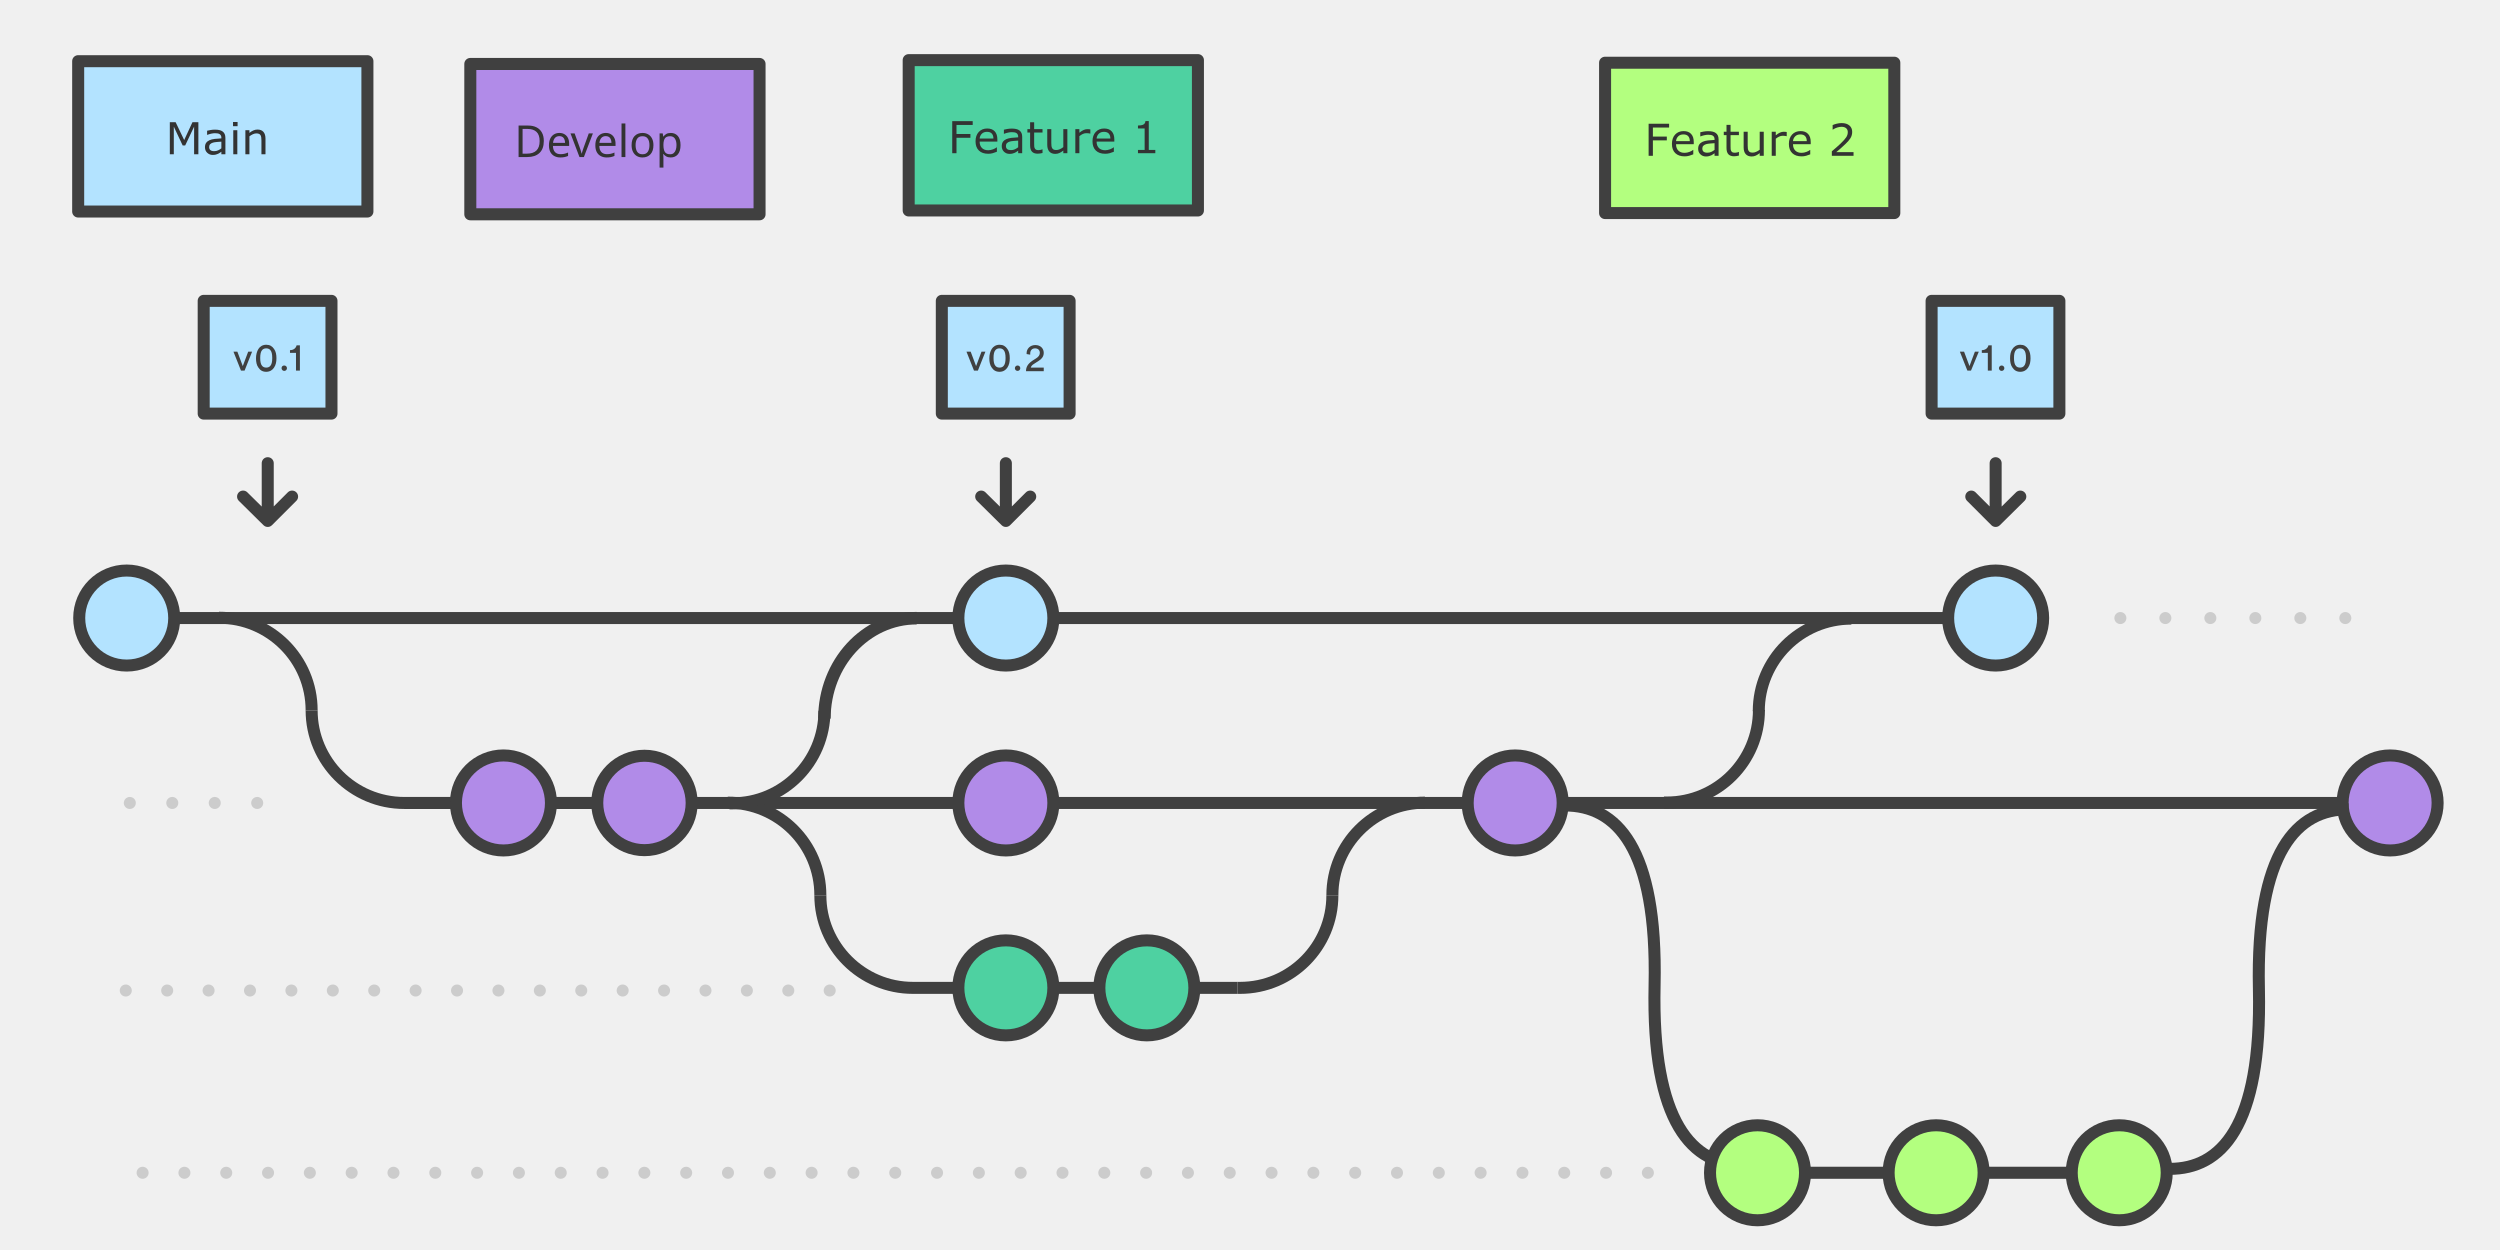
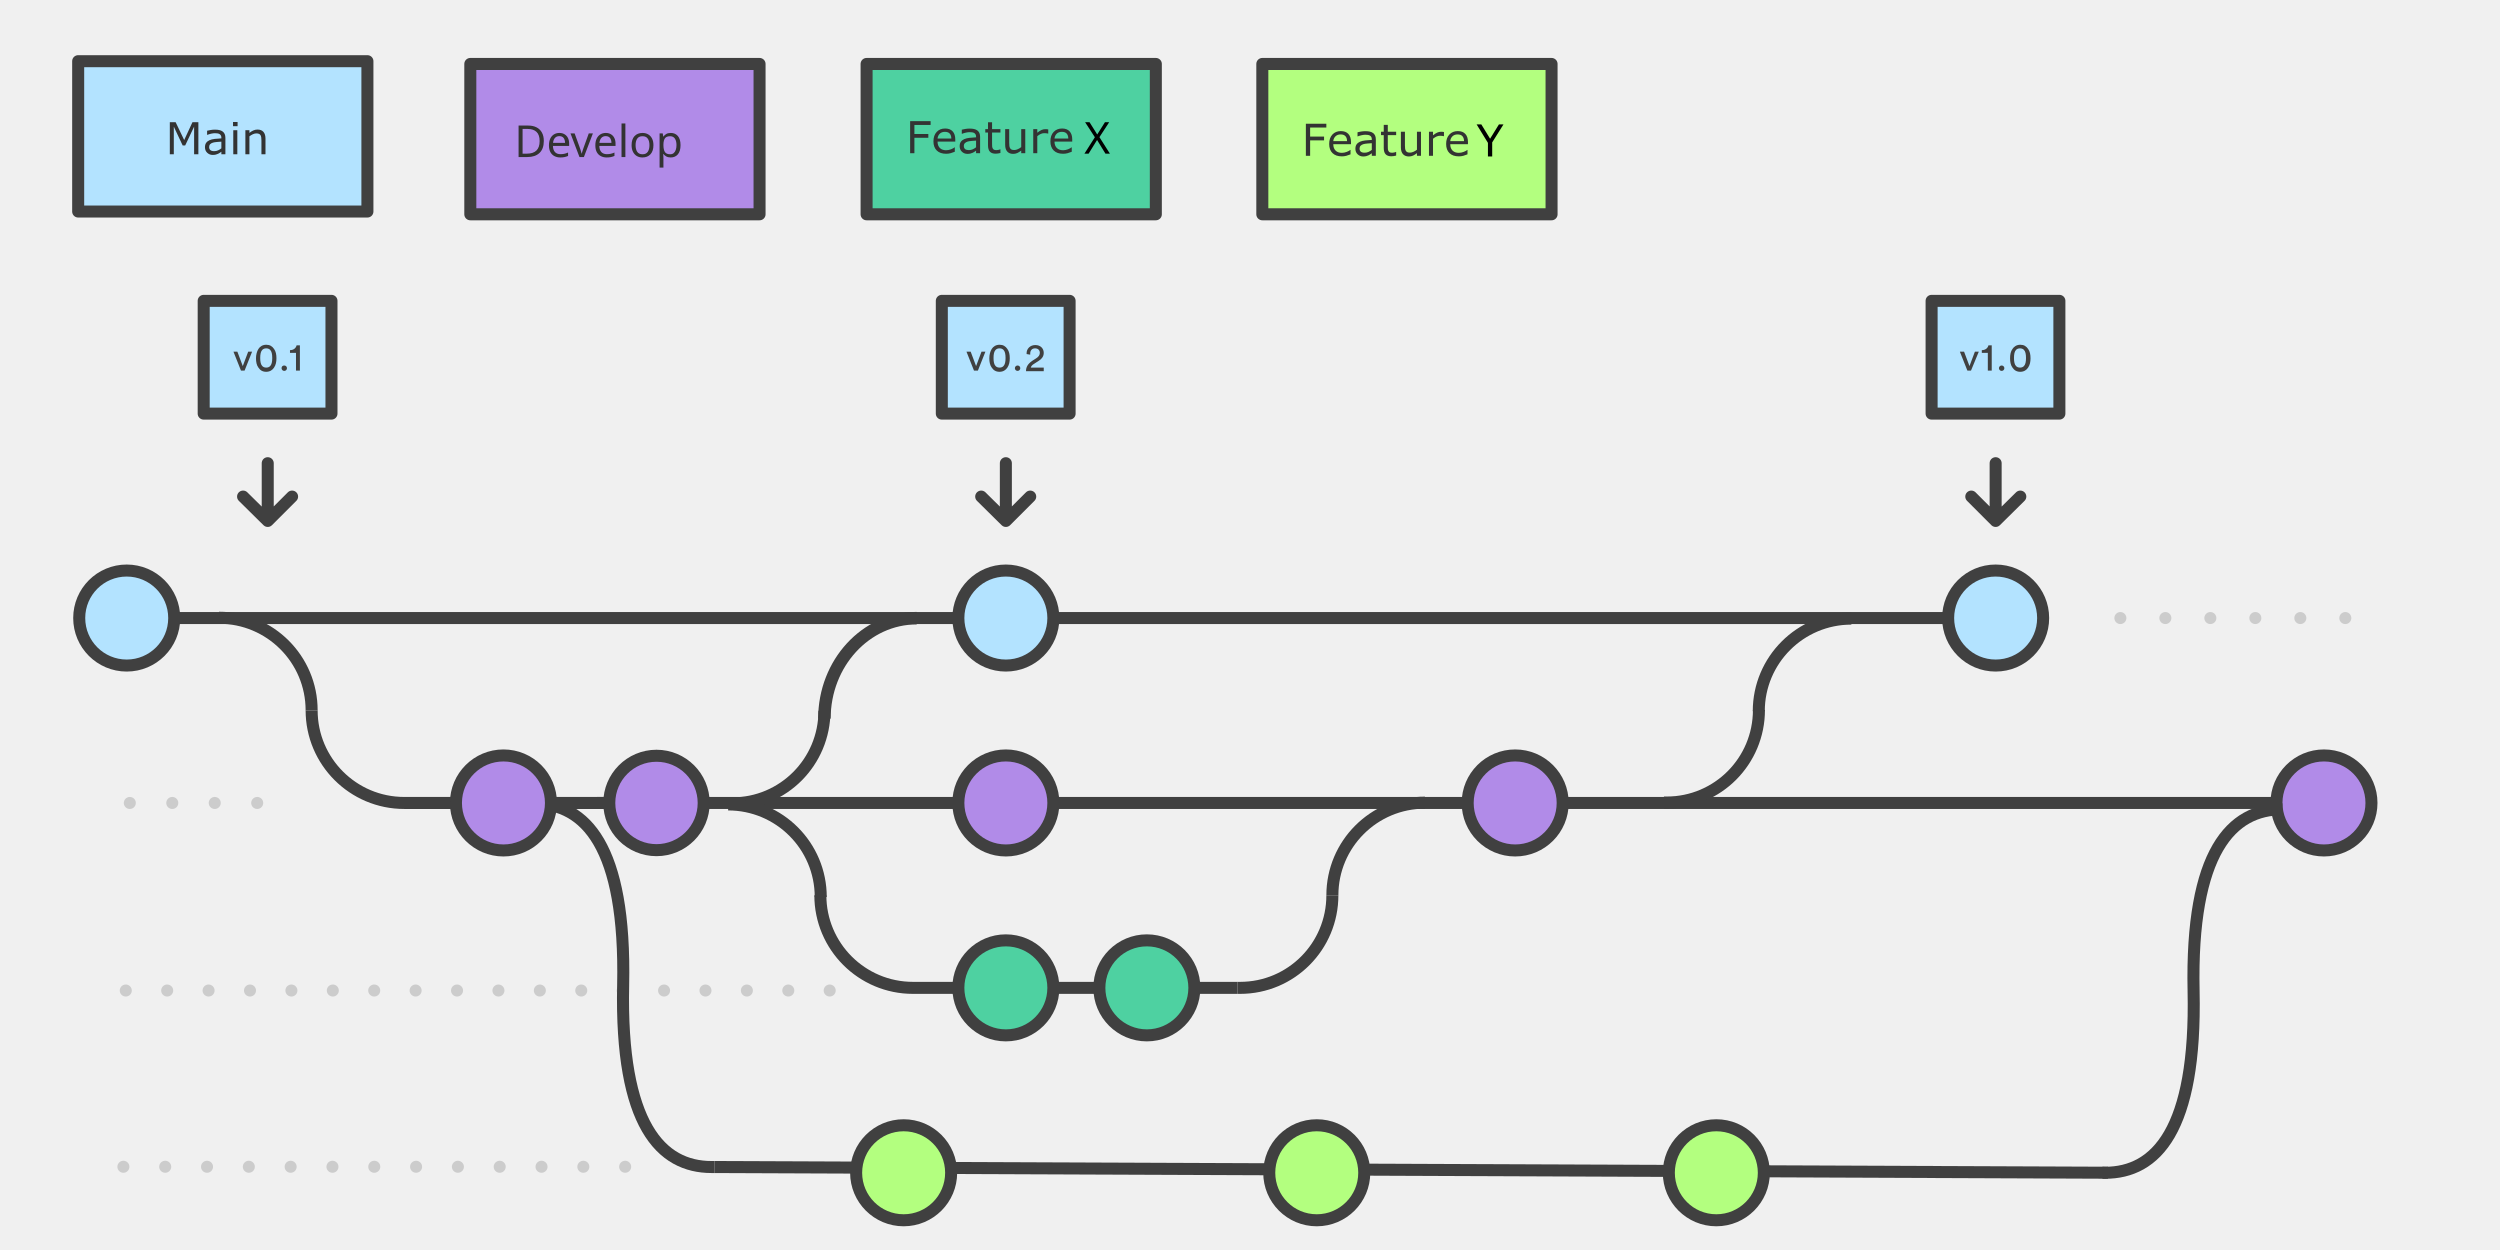
<svg xmlns="http://www.w3.org/2000/svg" viewBox="0 0 831.496 415.748" id="svg3502" version="1.1" width="220mm" height="110mm">
  <defs id="defs3610" />
  <style id="style3504">.st0{display:none;} .st1{display:inline;} .st2{fill:#FFFFFF;} .st3{fill:none;stroke:#9882CE;stroke-width:4;stroke-miterlimit:10;} .st4{fill:#FFFFFF;stroke:#404040;stroke-width:4;stroke-linecap:round;stroke-linejoin:round;stroke-miterlimit:10;} .st5{fill:#FFFFFF;stroke:#404040;stroke-width:4;stroke-miterlimit:10;} .st6{fill:#B3E3FF;stroke:#404040;stroke-width:4;stroke-miterlimit:10;} .st7{fill:#B18BE8;stroke:#404040;stroke-width:4;stroke-miterlimit:10;} .st8{fill:#FFFFFF;stroke:#404040;stroke-width:6;stroke-miterlimit:10;} .st9{fill:#B3E3FF;stroke:#404040;stroke-width:6;stroke-miterlimit:10;} .st10{fill:#404040;} .st11{fill:none;stroke:#404040;stroke-width:4;stroke-linecap:round;stroke-linejoin:round;stroke-miterlimit:10;} .st12{fill:#B18BE8;stroke:#404040;stroke-width:4;stroke-linecap:round;stroke-linejoin:round;stroke-miterlimit:10;} .st13{fill:#444444;} .st14{fill:none;stroke:#404040;stroke-width:4;stroke-miterlimit:10;} .st15{fill:#4ED1A1;stroke:#404040;stroke-width:4;stroke-miterlimit:10;} .st16{fill:none;stroke:#CCCCCC;stroke-width:7;stroke-linecap:round;stroke-linejoin:round;stroke-miterlimit:10;} .st17{fill:#FFFFFF;stroke:#CCCCCC;stroke-width:7;stroke-linecap:round;stroke-linejoin:round;stroke-miterlimit:10;} .st18{fill:none;stroke:#404040;stroke-width:7;stroke-miterlimit:10;} .st19{fill:#B3E3FF;stroke:#404040;stroke-width:7;stroke-miterlimit:10;} .st20{fill:none;stroke:#CCCCCC;stroke-width:8;stroke-linecap:round;stroke-miterlimit:10;} .st21{fill:none;stroke:#404040;stroke-width:8;stroke-linecap:round;stroke-miterlimit:10;} .st22{fill:#FFFFFF;stroke:#404040;stroke-width:4;stroke-linejoin:round;stroke-miterlimit:10;} .st23{fill:#B3E3FF;stroke:#404040;stroke-width:4;stroke-linejoin:round;stroke-miterlimit:10;} .st24{fill:none;stroke:#CCCCCC;stroke-linecap:round;stroke-linejoin:round;stroke-miterlimit:10;} .st25{fill:#999999;} .st26{fill:#4ED1A1;stroke:#404040;stroke-width:4;stroke-linecap:round;stroke-linejoin:round;stroke-miterlimit:10;} .st27{fill:#4CD3D6;stroke:#404040;stroke-width:4;stroke-linejoin:round;stroke-miterlimit:10;} .st28{fill:none;stroke:#59AFE1;stroke-width:4;stroke-miterlimit:10;} .st29{fill:#59AFE1;stroke:#404040;stroke-width:4;stroke-linejoin:round;stroke-miterlimit:10;} .st30{fill:none;stroke:#404040;stroke-width:8;stroke-linecap:round;stroke-linejoin:round;stroke-miterlimit:10;stroke-dasharray:0,30;} .st31{fill:#FFFFFF;stroke:#59AFE1;stroke-width:4;stroke-miterlimit:10;} .st32{fill:#FC8363;stroke:#404040;stroke-width:4;stroke-linecap:round;stroke-linejoin:round;stroke-miterlimit:10;} .st33{fill:#CCCCCC;stroke:#404040;stroke-width:4;stroke-miterlimit:10;} .st34{fill:#FFFFFF;stroke:#6693ED;stroke-width:4;stroke-miterlimit:10;} .st35{fill:none;stroke:#A97CDD;stroke-width:4;stroke-linecap:round;stroke-linejoin:round;stroke-miterlimit:10;} .st36{fill:none;stroke:#B3E3FF;stroke-width:4;stroke-linecap:round;stroke-linejoin:round;stroke-miterlimit:10;} .st37{fill:none;stroke:#4ED1A1;stroke-width:4;stroke-linecap:round;stroke-miterlimit:10;} .st38{fill:none;stroke:#4ED1A1;stroke-width:4;stroke-linecap:round;stroke-linejoin:round;stroke-miterlimit:10;} .st39{fill:#E24B88;stroke:#404040;stroke-width:4;stroke-linecap:round;stroke-linejoin:round;stroke-miterlimit:10;} .st40{fill:none;stroke:#DEEFF8;stroke-width:4;stroke-miterlimit:10;} .st41{fill:none;stroke:#CCCCCC;stroke-width:4;stroke-linecap:round;stroke-linejoin:round;} .st42{fill:none;stroke:#CCCCCC;stroke-width:4;stroke-linecap:round;stroke-linejoin:round;stroke-dasharray:0,14.305;} .st43{fill:none;stroke:#CCCCCC;stroke-width:4;stroke-linecap:round;stroke-linejoin:round;stroke-dasharray:0,14.169;} .st44{fill:none;stroke:#CCCCCC;stroke-width:4;stroke-linecap:round;stroke-linejoin:round;stroke-dasharray:0,13.979;} .st45{fill:none;stroke:#CCCCCC;stroke-width:4;stroke-linecap:round;stroke-linejoin:round;stroke-dasharray:0,14.788;} .st46{fill:none;stroke:#CCCCCC;stroke-width:4;stroke-linecap:round;stroke-linejoin:round;stroke-dasharray:0,14.963;} .st47{fill:#B3E3FF;stroke:#404040;stroke-width:4;stroke-linecap:round;stroke-linejoin:round;stroke-miterlimit:10;} .st48{fill:none;stroke:#CCCCCC;stroke-width:4;stroke-linecap:round;stroke-linejoin:round;stroke-dasharray:0,12.543;} .st49{fill:none;stroke:#CCCCCC;stroke-width:4;stroke-linecap:round;stroke-linejoin:round;stroke-dasharray:0,13.684;} .st50{fill:none;stroke:#CCCCCC;stroke-width:4;stroke-linecap:round;stroke-linejoin:round;stroke-dasharray:0,13.772;} .st51{fill:none;stroke:#CCCCCC;stroke-width:4;stroke-linecap:round;stroke-linejoin:round;stroke-dasharray:0,13.649;} .st52{fill:none;stroke:#CCCCCC;stroke-width:4;stroke-linecap:round;stroke-linejoin:round;stroke-dasharray:0,13.907;} .st53{fill:#4CD3D6;stroke:#404040;stroke-width:4;stroke-linecap:round;stroke-linejoin:round;stroke-miterlimit:10;} .st54{fill:none;stroke:#CCCCCC;stroke-width:4;stroke-linecap:round;stroke-linejoin:round;stroke-dasharray:0,14.986;} .st55{fill:none;stroke:#CCCCCC;stroke-width:4;stroke-linecap:round;stroke-linejoin:round;stroke-dasharray:0,14.012;} .st56{fill:none;stroke:#CCCCCC;stroke-width:4;stroke-linecap:round;stroke-linejoin:round;stroke-dasharray:0,14.124;} .st57{fill:none;} .st58{fill:#FFFFFF;stroke:#404040;stroke-width:7;stroke-linecap:round;stroke-linejoin:round;stroke-miterlimit:10;} .st59{fill:#59AFE1;stroke:#404040;stroke-width:7;stroke-linejoin:round;stroke-miterlimit:10;} .st60{fill:#E24B88;stroke:#404040;stroke-width:7;stroke-linecap:round;stroke-linejoin:round;stroke-miterlimit:10;} .st61{fill:none;stroke:#404040;stroke-width:7;stroke-linecap:round;stroke-linejoin:round;stroke-miterlimit:10;} .st62{fill:none;stroke:#CCCCCC;stroke-width:4;stroke-linecap:round;stroke-linejoin:round;stroke-miterlimit:10;} .st63{fill:#FFFFFF;stroke:#CCCCCC;stroke-width:4;stroke-linecap:round;stroke-linejoin:round;stroke-miterlimit:10;} .st64{fill:#F5F5F5;} .st65{fill:#3873AE;} .st66{fill:#75706C;} .st67{fill:none;stroke:#B3E3FF;stroke-width:4;stroke-miterlimit:10;} .st68{fill:#6F6F6F;} .st69{fill:none;stroke:#6F6F6F;stroke-width:2;stroke-miterlimit:10;} .st70{fill:none;stroke:#6F6F6F;stroke-width:3;stroke-miterlimit:10;}</style>
-   <path class="st14" d="m 580.912,387.498 h -0.9 c -17,0 -30.7,-13.8 -29.7,-59.8 1,-46 -12.8,-59.8 -29.8,-59.8" id="path3548-0-1" style="fill:none;stroke:#404040;stroke-width:4;stroke-miterlimit:10" />
-   <path class="st52" d="M 548.081,390.062 H 34.016" id="path3598" />
-   <path class="st14" d="m 272.847,297.762 c 0,-17 -13.8,-30.8 -30.8,-30.8 m 328.711,123.1 h 128.504" id="path3526" />
-   <path class="st26" d="m 533.847,20.862 h 96.2 v 50 h -96.2 z" id="path3520" style="fill:#b3ff7f;fill-opacity:1" />
+   <path class="st50" d="M 275.955,329.446 H 40.048" id="path3590-6" style="fill:none;stroke:#cccccc;stroke-width:4;stroke-linecap:round;stroke-linejoin:round;stroke-dasharray:0, 13.772" />
+   <path class="st14" d="M 701.102,390.047 237.581,388.151" id="path3534-7" style="fill:none;stroke:#404040;stroke-width:4;stroke-miterlimit:10" />
+   <path class="st14" d="m 237.581,388.151 h -0.892 c -16.845,0 -30.421,-13.95 -29.43,-60.451 C 208.25,281.2 194.576,267.25 177.73,267.25" id="path3548-0-6" style="fill:none;stroke:#404040;stroke-width:4.003;stroke-miterlimit:10" />
+   <path class="st52" d="M 207.923,388.062 H 34.016" id="path3598" />
+   <path class="st14" d="m 272.847,297.762 c 0,-17 -13.8,-30.8 -30.8,-30.8 m 457.215,123.1 -464.931,-1.282 -2.319,-1.282 c 0,0 -30.7,-13.8 -29.7,-59.8 1,-46 -12.8,-59.8 -29.8,-59.8" id="path3526" style="display:none" />
+   <path class="st26" d="m 419.847,21.272 h 96.2 v 50 h -96.2 z" id="path3520" style="fill:#b3ff7f;fill-opacity:1" />
  <path class="st14" d="m 443.147,297.762 c 0,-17 13.8,-30.8 30.8,-30.8" id="path3524" />
-   <circle class="st15" cx="643.95" cy="390.062" r="15.8" id="circle3528" style="fill:#b3ff7f;fill-opacity:1" />
-   <circle class="st15" cx="704.85" cy="390.062" r="15.8" id="circle3530" style="fill:#b3ff7f;fill-opacity:1" />
-   <circle class="st15" cx="584.55" cy="390.062" r="15.8" id="circle3532" style="fill:#b3ff7f;fill-opacity:1" />
-   <path class="st14" d="m 794.947,267.062 h -596.4" id="path3534" />
+   <circle class="st15" cx="437.95" cy="390.062" r="15.8" id="circle3528" style="fill:#b3ff7f;fill-opacity:1" />
+   <circle class="st15" cx="570.85" cy="390.062" r="15.8" id="circle3530" style="fill:#b3ff7f;fill-opacity:1" />
+   <circle class="st15" cx="300.55" cy="390.062" r="15.8" id="circle3532" style="fill:#b3ff7f;fill-opacity:1" />
+   <path class="st14" d="M 787.389,267.062 H 198.547" id="path3534" />
  <circle class="st7" cx="503.947" cy="267.062" r="15.8" id="circle3536" />
  <circle class="st7" cx="334.547" cy="267.062" r="15.8" id="circle3538" />
-   <circle class="st7" cx="794.947" cy="267.062" r="15.8" id="circle3540" />
+   <circle class="st7" cx="772.947" cy="267.062" r="15.8" id="circle3540" />
  <path class="st14" d="m 272.847,297.762 c 0,17 13.8,30.8 30.8,30.8 h 107.9" id="path3542" />
  <circle class="st15" cx="334.547" cy="328.562" r="15.8" id="circle3544" />
  <circle class="st15" cx="381.447" cy="328.562" r="15.8" id="circle3546" />
  <path class="st14" d="m 411.547,328.562 h 0.9 c 17,0 30.7,-13.8 30.7,-30.8" id="path3548" />
  <path class="st56" d="m 85.547,267.062 h -49.5" id="path3550" />
  <path class="st41" d="m 33.047,267.062 m 761.9,-61.5" id="path3552" />
  <path class="st46" d="m 780.047,205.562 h -82.3" id="path3554" />
  <path class="st14" d="m 103.647,236.262 c 0,-17 -13.8,-30.8 -30.8,-30.8 m 30.8,30.8" id="path3556" />
  <path class="st14" d="M 663.747,205.562 H 57.947" id="path3560" />
  <circle class="st6" cx="42.147" cy="205.562" r="15.8" id="circle3562" />
  <circle class="st6" cx="334.547" cy="205.562" r="15.8" id="circle3564" />
  <circle class="st6" cx="663.747" cy="205.562" r="15.8" id="circle3566" />
  <path class="st47" d="m 67.747,100.062 h 42.5 v 37.5 H 67.747 Z" id="path3568" />
  <path class="st10" d="m 81.347,123.262 h -1.2 l -2.5,-6.3 h 1.3 l 1.8,4.8 1.8,-4.8 h 1.3 z m 4.6,-7.2 c 0.5,-0.8 1.4,-1.4 2.6,-1.4 1.2,0 2,0.5 2.6,1.4 0.6,0.8 0.8,1.9 0.8,3.1 0,1.2 -0.2,2.2 -0.8,3.1 -0.5,0.8 -1.4,1.4 -2.6,1.4 -1.2,0 -2,-0.5 -2.6,-1.4 -0.6,-0.8 -0.8,-1.9 -0.8,-3.1 0,-1.2 0.3,-2.3 0.8,-3.1 z m 1.3,5.7 c 0.3,0.3 0.7,0.5 1.3,0.5 0.6,0 1,-0.2 1.3,-0.5 0.5,-0.5 0.7,-1.4 0.7,-2.7 0,-1.3 -0.2,-2.2 -0.7,-2.7 -0.3,-0.3 -0.7,-0.5 -1.3,-0.5 -0.6,0 -1,0.2 -1.3,0.5 -0.5,0.5 -0.7,1.4 -0.7,2.7 0,1.3 0.2,2.2 0.7,2.7 z m 7.3,-0.2 c 0.5,0 0.9,0.4 0.9,0.9 0,0.5 -0.4,0.9 -0.9,0.9 -0.5,0 -0.9,-0.4 -0.9,-0.9 0,-0.5 0.3,-0.9 0.9,-0.9 z m 3.9,1.7 v -5.9 h -2 v -0.9 c 1.2,0 2,-0.7 2.2,-1.6 h 1.1 v 8.4 z" id="path3570" />
  <path class="st11" d="m 89.047,171.662 v -17.6 m 8.1,11.1 -8.1,8.1 -8.2,-8.1" id="path3572" />
  <path class="st47" d="m 313.247,100.062 h 42.5 v 37.5 h -42.5 z" id="path3574" />
  <path class="st10" d="m 325.247,123.262 h -1.3 l -2.5,-6.3 h 1.4 l 1.8,4.8 1.8,-4.8 h 1.3 z m 4.6,-7.2 c 0.5,-0.8 1.4,-1.4 2.6,-1.4 1.2,0 2,0.5 2.6,1.4 0.6,0.8 0.8,1.9 0.8,3.1 0,1.2 -0.2,2.2 -0.8,3.1 -0.5,0.8 -1.4,1.4 -2.6,1.4 -1.2,0 -2,-0.5 -2.6,-1.4 -0.6,-0.8 -0.8,-1.9 -0.8,-3.1 0,-1.2 0.3,-2.3 0.8,-3.1 z m 1.3,5.7 c 0.3,0.3 0.7,0.5 1.3,0.5 0.6,0 1,-0.2 1.3,-0.5 0.5,-0.5 0.7,-1.4 0.7,-2.7 0,-1.3 -0.2,-2.2 -0.7,-2.7 -0.3,-0.3 -0.7,-0.5 -1.3,-0.5 -0.6,0 -1,0.2 -1.3,0.5 -0.5,0.5 -0.7,1.4 -0.7,2.7 0,1.3 0.2,2.2 0.7,2.7 z m 7.3,-0.2 c 0.5,0 0.9,0.4 0.9,0.9 0,0.5 -0.4,0.9 -0.9,0.9 -0.5,0 -0.9,-0.4 -0.9,-0.9 0,-0.5 0.4,-0.9 0.9,-0.9 z m 3,-3.8 v -0.3 c 0,-1.4 1.1,-2.7 2.9,-2.7 1.8,0 2.8,1.2 2.8,2.6 0,1.1 -0.6,2 -1.6,2.6 l -1.7,1.1 c -0.5,0.3 -0.9,0.7 -1,1.2 h 4.3 v 1.2 h -5.9 c 0,-1.4 0.6,-2.4 2,-3.4 l 1.4,-0.9 c 0.8,-0.5 1.2,-1.1 1.2,-1.8 0,-0.8 -0.5,-1.5 -1.6,-1.5 -1.1,0 -1.6,0.8 -1.6,1.7 v 0.4 z" id="path3576" />
  <path class="st11" d="m 334.547,171.662 v -17.6 m 8.1,11.1 -8.1,8.1 -8.2,-8.1" id="path3578" />
  <path class="st47" d="m 642.447,100.062 h 42.5 v 37.5 h -42.5 z" id="path3580" />
  <path class="st10" d="m 655.547,123.262 h -1.2 l -2.5,-6.3 h 1.4 l 1.8,4.8 1.8,-4.8 h 1.3 z m 5.6,0 v -5.9 h -2 v -0.9 c 1.2,0 2,-0.7 2.2,-1.6 h 1.1 v 8.4 z m 4.6,-1.7 c 0.5,0 0.9,0.4 0.9,0.9 0,0.5 -0.4,0.9 -0.9,0.9 -0.5,0 -0.9,-0.4 -0.9,-0.9 0,-0.5 0.4,-0.9 0.9,-0.9 z m 3.6,-5.5 c 0.5,-0.8 1.4,-1.4 2.6,-1.4 1.2,0 2,0.5 2.6,1.4 0.6,0.8 0.8,1.9 0.8,3.1 0,1.2 -0.2,2.2 -0.8,3.1 -0.5,0.8 -1.4,1.4 -2.6,1.4 -1.2,0 -2,-0.5 -2.6,-1.4 -0.6,-0.8 -0.8,-1.9 -0.8,-3.1 0,-1.2 0.2,-2.3 0.8,-3.1 z m 1.2,5.7 c 0.3,0.3 0.7,0.5 1.3,0.5 0.6,0 1,-0.2 1.3,-0.5 0.5,-0.5 0.7,-1.4 0.7,-2.7 0,-1.3 -0.2,-2.2 -0.7,-2.7 -0.3,-0.3 -0.7,-0.5 -1.3,-0.5 -0.6,0 -1,0.2 -1.3,0.5 -0.5,0.5 -0.7,1.4 -0.7,2.7 0,1.3 0.2,2.2 0.7,2.7 z" id="path3582" />
  <path class="st11" d="m 663.747,171.662 v -17.6 m 8.2,11.1 -8.2,8.1 -8.1,-8.1" id="path3584" />
  <path class="st41" d="m 33.047,328.562 m 761.9,0" id="path3588" />
  <path class="st41" d="m 436.947,328.562 m -294.7,61.5" id="path3592" />
  <path class="st41" d="m 33.047,390.062 m 761.9,0" id="path3596" />
  <path class="st14" d="m 103.647,236.262 c 0,17 13.8,30.8 30.8,30.8 h 95.7" id="path3600" />
-   <circle class="st7" cx="214.347" cy="267.062" r="15.7" id="circle3602" />
+   <circle class="st7" cx="218.347" cy="267.062" r="15.7" id="circle3602" />
  <circle class="st7" cx="167.447" cy="267.062" r="15.8" id="circle3604" />
  <path class="st14" d="m 242.616,267.2 h 0.9 c 17,0 30.7,-13.8 30.7,-30.8" id="path3548-3" style="fill:none;stroke:#404040;stroke-width:4;stroke-miterlimit:10" />
  <path class="st14" d="m 274.199,239.019 c 0,-18.445 13.764,-33.418 30.719,-33.418" id="path3524-6" style="fill:none;stroke:#404040;stroke-width:4.161;stroke-miterlimit:10" />
  <path class="st14" d="m 553.421,266.93 h 0.9 c 17,0 30.7,-13.8 30.7,-30.8" id="path3548-3-7" style="fill:none;stroke:#404040;stroke-width:4;stroke-miterlimit:10" />
  <path class="st14" d="m 584.966,236.545 c 0,-17 13.8,-30.8 30.8,-30.8" id="path3524-6-5" style="fill:none;stroke:#404040;stroke-width:4;stroke-miterlimit:10" />
-   <g aria-label="Feature 2" id="text469" style="font-size:14.667px;line-height:1.25;fill:#333333">
+   <g aria-label="Feature 2" id="text469" style="font-size:14.667px;line-height:1.25;fill:#333333" transform="translate(-114)">
    <path d="m 555.14,42.418 h -5.393 v 3.008 h 4.633 v 1.26 h -4.633 v 5.135 h -1.418 V 41.157 h 6.811 z" id="path28128" style="fill:#333333" />
    <path d="m 563.34,47.961 h -5.894 q 0,0.738 0.222,1.289 0.222,0.544 0.609,0.895 0.372,0.344 0.881,0.516 0.516,0.172 1.132,0.172 0.816,0 1.64,-0.322 0.831,-0.329 1.182,-0.645 h 0.072 v 1.468 q -0.68,0.286 -1.389,0.48 -0.709,0.193 -1.49,0.193 -1.991,0 -3.108,-1.074 -1.117,-1.081 -1.117,-3.065 0,-1.962 1.067,-3.115 1.074,-1.153 2.822,-1.153 1.618,0 2.492,0.945 0.881,0.945 0.881,2.686 z m -1.311,-1.031 q -0.007,-1.06 -0.537,-1.64 -0.523,-0.58 -1.597,-0.58 -1.081,0 -1.726,0.637 -0.637,0.637 -0.723,1.583 z" id="path28130" style="fill:#333333" />
    <path d="m 571.597,51.821 h -1.339 v -0.852 q -0.179,0.122 -0.487,0.344 -0.301,0.215 -0.587,0.344 -0.337,0.165 -0.773,0.272 -0.437,0.115 -1.024,0.115 -1.081,0 -1.833,-0.716 -0.752,-0.716 -0.752,-1.826 0,-0.91 0.387,-1.468 0.394,-0.566 1.117,-0.888 0.73,-0.322 1.755,-0.437 1.024,-0.115 2.199,-0.172 v -0.208 q 0,-0.458 -0.165,-0.759 -0.158,-0.301 -0.458,-0.473 -0.286,-0.165 -0.688,-0.222 -0.401,-0.057 -0.838,-0.057 -0.53,0 -1.182,0.143 -0.652,0.136 -1.346,0.401 h -0.072 v -1.368 q 0.394,-0.107 1.139,-0.236 0.745,-0.129 1.468,-0.129 0.845,0 1.468,0.143 0.63,0.136 1.089,0.473 0.451,0.329 0.688,0.852 0.236,0.523 0.236,1.296 z m -1.339,-1.969 v -2.227 q -0.616,0.036 -1.454,0.107 -0.831,0.072 -1.318,0.208 -0.58,0.165 -0.938,0.516 -0.358,0.344 -0.358,0.952 0,0.688 0.415,1.038 0.415,0.344 1.268,0.344 0.709,0 1.296,-0.272 0.587,-0.279 1.089,-0.666 z" id="path28132" style="fill:#333333" />
    <path d="m 578.358,51.749 q -0.38,0.1 -0.831,0.165 -0.444,0.064 -0.795,0.064 -1.225,0 -1.862,-0.659 -0.637,-0.659 -0.637,-2.113 V 44.953 H 573.323 V 43.822 h 0.91 v -2.299 h 1.346 v 2.299 h 2.779 v 1.132 h -2.779 v 3.645 q 0,0.63 0.029,0.988 0.029,0.351 0.201,0.659 0.158,0.286 0.43,0.423 0.279,0.129 0.845,0.129 0.329,0 0.688,-0.093 0.358,-0.1 0.516,-0.165 h 0.072 z" id="path28134" style="fill:#333333" />
    <path d="m 586.622,51.821 h -1.346 v -0.888 q -0.68,0.537 -1.303,0.824 -0.623,0.286 -1.375,0.286 -1.26,0 -1.962,-0.766 -0.702,-0.773 -0.702,-2.263 V 43.822 h 1.346 v 4.555 q 0,0.609 0.057,1.046 0.057,0.43 0.243,0.738 0.193,0.315 0.501,0.458 0.308,0.143 0.895,0.143 0.523,0 1.139,-0.272 0.623,-0.272 1.16,-0.695 v -5.973 h 1.346 z" id="path28136" style="fill:#333333" />
    <path d="m 594.263,45.29 h -0.072 q -0.301,-0.072 -0.587,-0.1 -0.279,-0.036 -0.666,-0.036 -0.623,0 -1.203,0.279 -0.58,0.272 -1.117,0.709 v 5.679 H 589.272 V 43.822 h 1.346 v 1.182 q 0.802,-0.645 1.411,-0.91 0.616,-0.272 1.253,-0.272 0.351,0 0.508,0.021 0.158,0.014 0.473,0.064 z" id="path28138" style="fill:#333333" />
    <path d="m 602.241,47.961 h -5.894 q 0,0.738 0.222,1.289 0.222,0.544 0.609,0.895 0.372,0.344 0.881,0.516 0.516,0.172 1.132,0.172 0.816,0 1.64,-0.322 0.831,-0.329 1.182,-0.645 h 0.072 v 1.468 q -0.68,0.286 -1.389,0.48 -0.709,0.193 -1.49,0.193 -1.991,0 -3.108,-1.074 -1.117,-1.081 -1.117,-3.065 0,-1.962 1.067,-3.115 1.074,-1.153 2.822,-1.153 1.618,0 2.492,0.945 0.881,0.945 0.881,2.686 z m -1.311,-1.031 q -0.007,-1.06 -0.537,-1.64 -0.523,-0.58 -1.597,-0.58 -1.081,0 -1.726,0.637 -0.637,0.637 -0.723,1.583 z" id="path28140" style="fill:#333333" />
-     <path d="m 616.485,51.821 h -7.219 v -1.497 q 0.752,-0.645 1.504,-1.289 0.759,-0.645 1.411,-1.282 1.375,-1.332 1.883,-2.113 0.508,-0.788 0.508,-1.697 0,-0.831 -0.551,-1.296 -0.544,-0.473 -1.525,-0.473 -0.652,0 -1.411,0.229 -0.759,0.229 -1.482,0.702 h -0.072 v -1.504 q 0.508,-0.251 1.354,-0.458 0.852,-0.208 1.647,-0.208 1.64,0 2.571,0.795 0.931,0.788 0.931,2.141 0,0.609 -0.158,1.139 -0.15,0.523 -0.451,0.995 -0.279,0.444 -0.659,0.874 -0.372,0.43 -0.91,0.952 -0.766,0.752 -1.583,1.461 -0.816,0.702 -1.525,1.303 h 5.736 z" id="path28142" style="fill:#333333" />
+     <g aria-label="Y" id="text725-3" style="-inkscape-font-specification:'sans-serif, Normal';fill:#000000">
+       <path d="m 614.055,41.373 -3.753,5.987 v 4.676 H 608.884 v -4.526 l -3.767,-6.137 h 1.568 l 2.915,4.77 2.943,-4.77 z" id="path3358" />
+     </g>
  </g>
-   <path class="st26" d="m 302.228,20 h 96.2 v 50 h -96.2 z" id="path3520-1" style="fill:#4ed1a1;fill-opacity:1;stroke:#404040;stroke-width:4;stroke-linecap:round;stroke-linejoin:round;stroke-miterlimit:10" />
-   <g aria-label="Feature 1" id="text469-5" style="font-size:14.667px;line-height:1.25;fill:#333333">
+   <path class="st26" d="m 288.228,21.272 h 96.2 v 50 h -96.2 z" id="path3520-1" style="fill:#4ed1a1;fill-opacity:1;stroke:#404040;stroke-width:4;stroke-linecap:round;stroke-linejoin:round;stroke-miterlimit:10" />
+   <g aria-label="Feature 1" id="text469-5" style="font-size:14.667px;line-height:1.25;fill:#333333" transform="translate(-14)">
    <path d="m 323.521,41.556 h -5.393 v 3.008 h 4.633 v 1.26 h -4.633 v 5.135 h -1.418 V 40.295 h 6.811 z" id="path24032" style="fill:#333333" />
    <path d="m 331.721,47.099 h -5.894 q 0,0.738 0.222,1.289 0.222,0.544 0.609,0.895 0.372,0.344 0.881,0.516 0.516,0.172 1.132,0.172 0.816,0 1.64,-0.322 0.831,-0.329 1.182,-0.645 h 0.072 v 1.468 q -0.68,0.286 -1.389,0.48 -0.709,0.193 -1.49,0.193 -1.991,0 -3.108,-1.074 -1.117,-1.081 -1.117,-3.065 0,-1.962 1.067,-3.115 1.074,-1.153 2.822,-1.153 1.619,0 2.492,0.945 0.881,0.945 0.881,2.686 z m -1.311,-1.031 q -0.007,-1.06 -0.537,-1.64 -0.523,-0.58 -1.597,-0.58 -1.081,0 -1.726,0.637 -0.637,0.637 -0.723,1.583 z" id="path24034" style="fill:#333333" />
    <path d="m 339.978,50.959 h -1.339 V 50.106 q -0.179,0.122 -0.487,0.344 -0.301,0.215 -0.587,0.344 -0.337,0.165 -0.773,0.272 -0.437,0.115 -1.024,0.115 -1.081,0 -1.833,-0.716 -0.752,-0.716 -0.752,-1.826 0,-0.91 0.387,-1.468 0.394,-0.566 1.117,-0.888 0.73,-0.322 1.755,-0.437 1.024,-0.115 2.199,-0.172 v -0.208 q 0,-0.458 -0.165,-0.759 -0.158,-0.301 -0.458,-0.473 -0.286,-0.165 -0.688,-0.222 -0.401,-0.057 -0.838,-0.057 -0.53,0 -1.182,0.143 -0.652,0.136 -1.346,0.401 h -0.072 v -1.368 q 0.394,-0.107 1.139,-0.236 0.745,-0.129 1.468,-0.129 0.845,0 1.468,0.143 0.63,0.136 1.089,0.473 0.451,0.329 0.688,0.852 0.236,0.523 0.236,1.296 z m -1.339,-1.969 v -2.227 q -0.616,0.036 -1.454,0.107 -0.831,0.072 -1.318,0.208 -0.58,0.165 -0.938,0.516 -0.358,0.344 -0.358,0.952 0,0.688 0.415,1.038 0.415,0.344 1.268,0.344 0.709,0 1.296,-0.272 0.587,-0.279 1.089,-0.666 z" id="path24036" style="fill:#333333" />
    <path d="m 346.738,50.887 q -0.38,0.1 -0.831,0.165 -0.444,0.064 -0.795,0.064 -1.225,0 -1.862,-0.659 -0.637,-0.659 -0.637,-2.113 v -4.254 h -0.909 v -1.132 h 0.909 v -2.299 h 1.346 v 2.299 h 2.779 v 1.132 h -2.779 v 3.645 q 0,0.63 0.029,0.988 0.029,0.351 0.201,0.659 0.158,0.286 0.43,0.423 0.279,0.129 0.845,0.129 0.329,0 0.688,-0.093 0.358,-0.1 0.516,-0.165 h 0.072 z" id="path24038" style="fill:#333333" />
    <path d="m 355.003,50.959 h -1.346 v -0.888 q -0.68,0.537 -1.303,0.824 -0.623,0.286 -1.375,0.286 -1.26,0 -1.962,-0.766 -0.702,-0.773 -0.702,-2.263 v -5.192 h 1.346 v 4.555 q 0,0.609 0.057,1.046 0.057,0.43 0.243,0.738 0.193,0.315 0.501,0.458 0.308,0.143 0.895,0.143 0.523,0 1.139,-0.272 0.623,-0.272 1.16,-0.695 v -5.973 h 1.346 z" id="path24040" style="fill:#333333" />
    <path d="m 362.644,44.427 h -0.072 q -0.301,-0.072 -0.587,-0.1 -0.279,-0.036 -0.666,-0.036 -0.623,0 -1.203,0.279 -0.58,0.272 -1.117,0.709 v 5.679 h -1.346 v -7.999 h 1.346 v 1.182 q 0.802,-0.645 1.411,-0.91 0.616,-0.272 1.253,-0.272 0.351,0 0.508,0.021 0.158,0.014 0.473,0.064 z" id="path24042" style="fill:#333333" />
    <path d="m 370.622,47.099 h -5.894 q 0,0.738 0.222,1.289 0.222,0.544 0.609,0.895 0.372,0.344 0.881,0.516 0.516,0.172 1.132,0.172 0.816,0 1.64,-0.322 0.831,-0.329 1.182,-0.645 h 0.072 v 1.468 q -0.68,0.286 -1.389,0.48 -0.709,0.193 -1.49,0.193 -1.991,0 -3.108,-1.074 -1.117,-1.081 -1.117,-3.065 0,-1.962 1.067,-3.115 1.074,-1.153 2.822,-1.153 1.618,0 2.492,0.945 0.881,0.945 0.881,2.686 z m -1.311,-1.031 q -0.007,-1.06 -0.537,-1.64 -0.523,-0.58 -1.597,-0.58 -1.081,0 -1.726,0.637 -0.637,0.637 -0.723,1.583 z" id="path24044" style="fill:#333333" />
-     <path d="m 384.257,50.959 h -5.772 v -1.089 h 2.22 v -7.147 h -2.22 v -0.974 q 0.451,0 0.967,-0.072 0.516,-0.079 0.781,-0.222 0.329,-0.179 0.516,-0.451 0.193,-0.279 0.222,-0.745 h 1.11 v 9.611 h 2.177 z" id="path24046" style="fill:#333333" />
+     <text xml:space="preserve" style="font-style:normal;font-variant:normal;font-weight:normal;font-stretch:normal;font-size:14.667px;line-height:1.25;font-family:sans-serif;-inkscape-font-specification:'sans-serif, Normal';font-variant-ligatures:normal;font-variant-caps:normal;font-variant-numeric:normal;font-variant-east-asian:normal;fill:#000000;fill-opacity:1;stroke:none" x="374.622" y="51.099" id="text725">
+       <tspan id="tspan723" x="374.622" y="51.099">X</tspan>
+     </text>
  </g>
  <path class="st26" d="m 156.425,21.272 h 96.2 V 71.272 h -96.2 z" id="path3520-2" style="fill:#b18be8;fill-opacity:1;stroke:#404040;stroke-width:4;stroke-linecap:round;stroke-linejoin:round;stroke-miterlimit:10" />
  <text xml:space="preserve" style="font-style:normal;font-weight:normal;font-size:14.667px;line-height:1.25;font-family:sans-serif;fill:#333333;fill-opacity:1;stroke:none" x="204.824" y="52.23" id="text469-4">
    <tspan id="tspan467-6" x="204.824" y="52.23" style="text-align:center;text-anchor:middle;fill:#333333">Develop</tspan>
  </text>
  <path class="st26" d="m 26,20.351 h 96.2 V 70.351 H 26 Z" id="path3520-7" style="fill:#b3e3ff;fill-opacity:1;stroke:#404040;stroke-width:4;stroke-linecap:round;stroke-linejoin:round;stroke-miterlimit:10" />
  <g aria-label="Main" id="text469-58" style="font-size:14.667px;line-height:1.25;fill:#333333" transform="translate(-11.05302,-60.43772)">
    <path d="m 77.032,111.747 h -1.418 v -9.188 l -2.965,6.252 h -0.845 l -2.943,-6.252 v 9.188 H 67.535 v -10.663 h 1.934 l 2.843,5.937 2.75,-5.937 h 1.969 z" id="path24485" style="fill:#333333" />
    <path d="m 86.019,111.747 h -1.339 v -0.852 q -0.179,0.122 -0.487,0.344 -0.301,0.215 -0.587,0.344 -0.337,0.165 -0.773,0.272 -0.437,0.115 -1.024,0.115 -1.081,0 -1.833,-0.716 -0.752,-0.716 -0.752,-1.826 0,-0.909 0.387,-1.468 0.394,-0.566 1.117,-0.888 0.73,-0.322 1.755,-0.437 1.024,-0.115 2.199,-0.172 v -0.208 q 0,-0.458 -0.165,-0.759 -0.158,-0.301 -0.458,-0.473 -0.286,-0.165 -0.688,-0.222 -0.401,-0.057 -0.838,-0.057 -0.53,0 -1.182,0.143 -0.652,0.136 -1.346,0.401 h -0.072 v -1.368 q 0.394,-0.107 1.139,-0.236 0.745,-0.129 1.468,-0.129 0.845,0 1.468,0.143 0.63,0.136 1.089,0.473 0.451,0.329 0.688,0.852 0.236,0.523 0.236,1.296 z m -1.339,-1.969 v -2.227 q -0.616,0.036 -1.454,0.107 -0.831,0.072 -1.318,0.208 -0.58,0.165 -0.938,0.516 -0.358,0.344 -0.358,0.952 0,0.688 0.415,1.038 0.415,0.344 1.268,0.344 0.709,0 1.296,-0.272 0.587,-0.279 1.089,-0.666 z" id="path24487" style="fill:#333333" />
    <path d="m 90.073,102.409 h -1.518 v -1.396 h 1.518 z m -0.086,9.339 h -1.346 v -7.999 h 1.346 z" id="path24489" style="fill:#333333" />
    <path d="m 99.354,111.747 h -1.346 v -4.555 q 0,-0.551 -0.064,-1.031 -0.064,-0.487 -0.236,-0.759 -0.179,-0.301 -0.516,-0.444 -0.337,-0.15 -0.874,-0.15 -0.551,0 -1.153,0.272 -0.602,0.272 -1.153,0.695 v 5.973 h -1.346 v -7.999 h 1.346 v 0.888 q 0.63,-0.523 1.303,-0.816 0.673,-0.294 1.382,-0.294 1.296,0 1.977,0.781 0.68,0.781 0.68,2.249 z" id="path24491" style="fill:#333333" />
  </g>
-   <path class="st14" d="m 720.713,388.761 h 0.9 c 17,0 30.7,-13.8 29.7,-59.8 -1,-46 12.8,-59.8 29.8,-59.8" id="path3548-0" style="fill:none;stroke:#404040;stroke-width:4;stroke-miterlimit:10" />
-   <path class="st50" d="M 275.955,329.446 H 40.048" id="path3590-6" style="fill:none;stroke:#cccccc;stroke-width:4;stroke-linecap:round;stroke-linejoin:round;stroke-dasharray:0, 13.772" />
+   <path class="st14" d="m 699.262,390.062 h 0.892 c 16.845,0 30.421,-13.95 29.43,-60.451 -0.991,-46.501 12.684,-60.451 29.529,-60.451" id="path3548-0" style="fill:none;stroke:#404040;stroke-width:4.003;stroke-miterlimit:10" />
+   <path class="st14" d="m 272.977,298.35 c 0,-17 -13.8,-30.8 -30.8,-30.8" id="path3524-4" style="fill:none;stroke:#404040;stroke-width:4;stroke-miterlimit:10" />
</svg>
